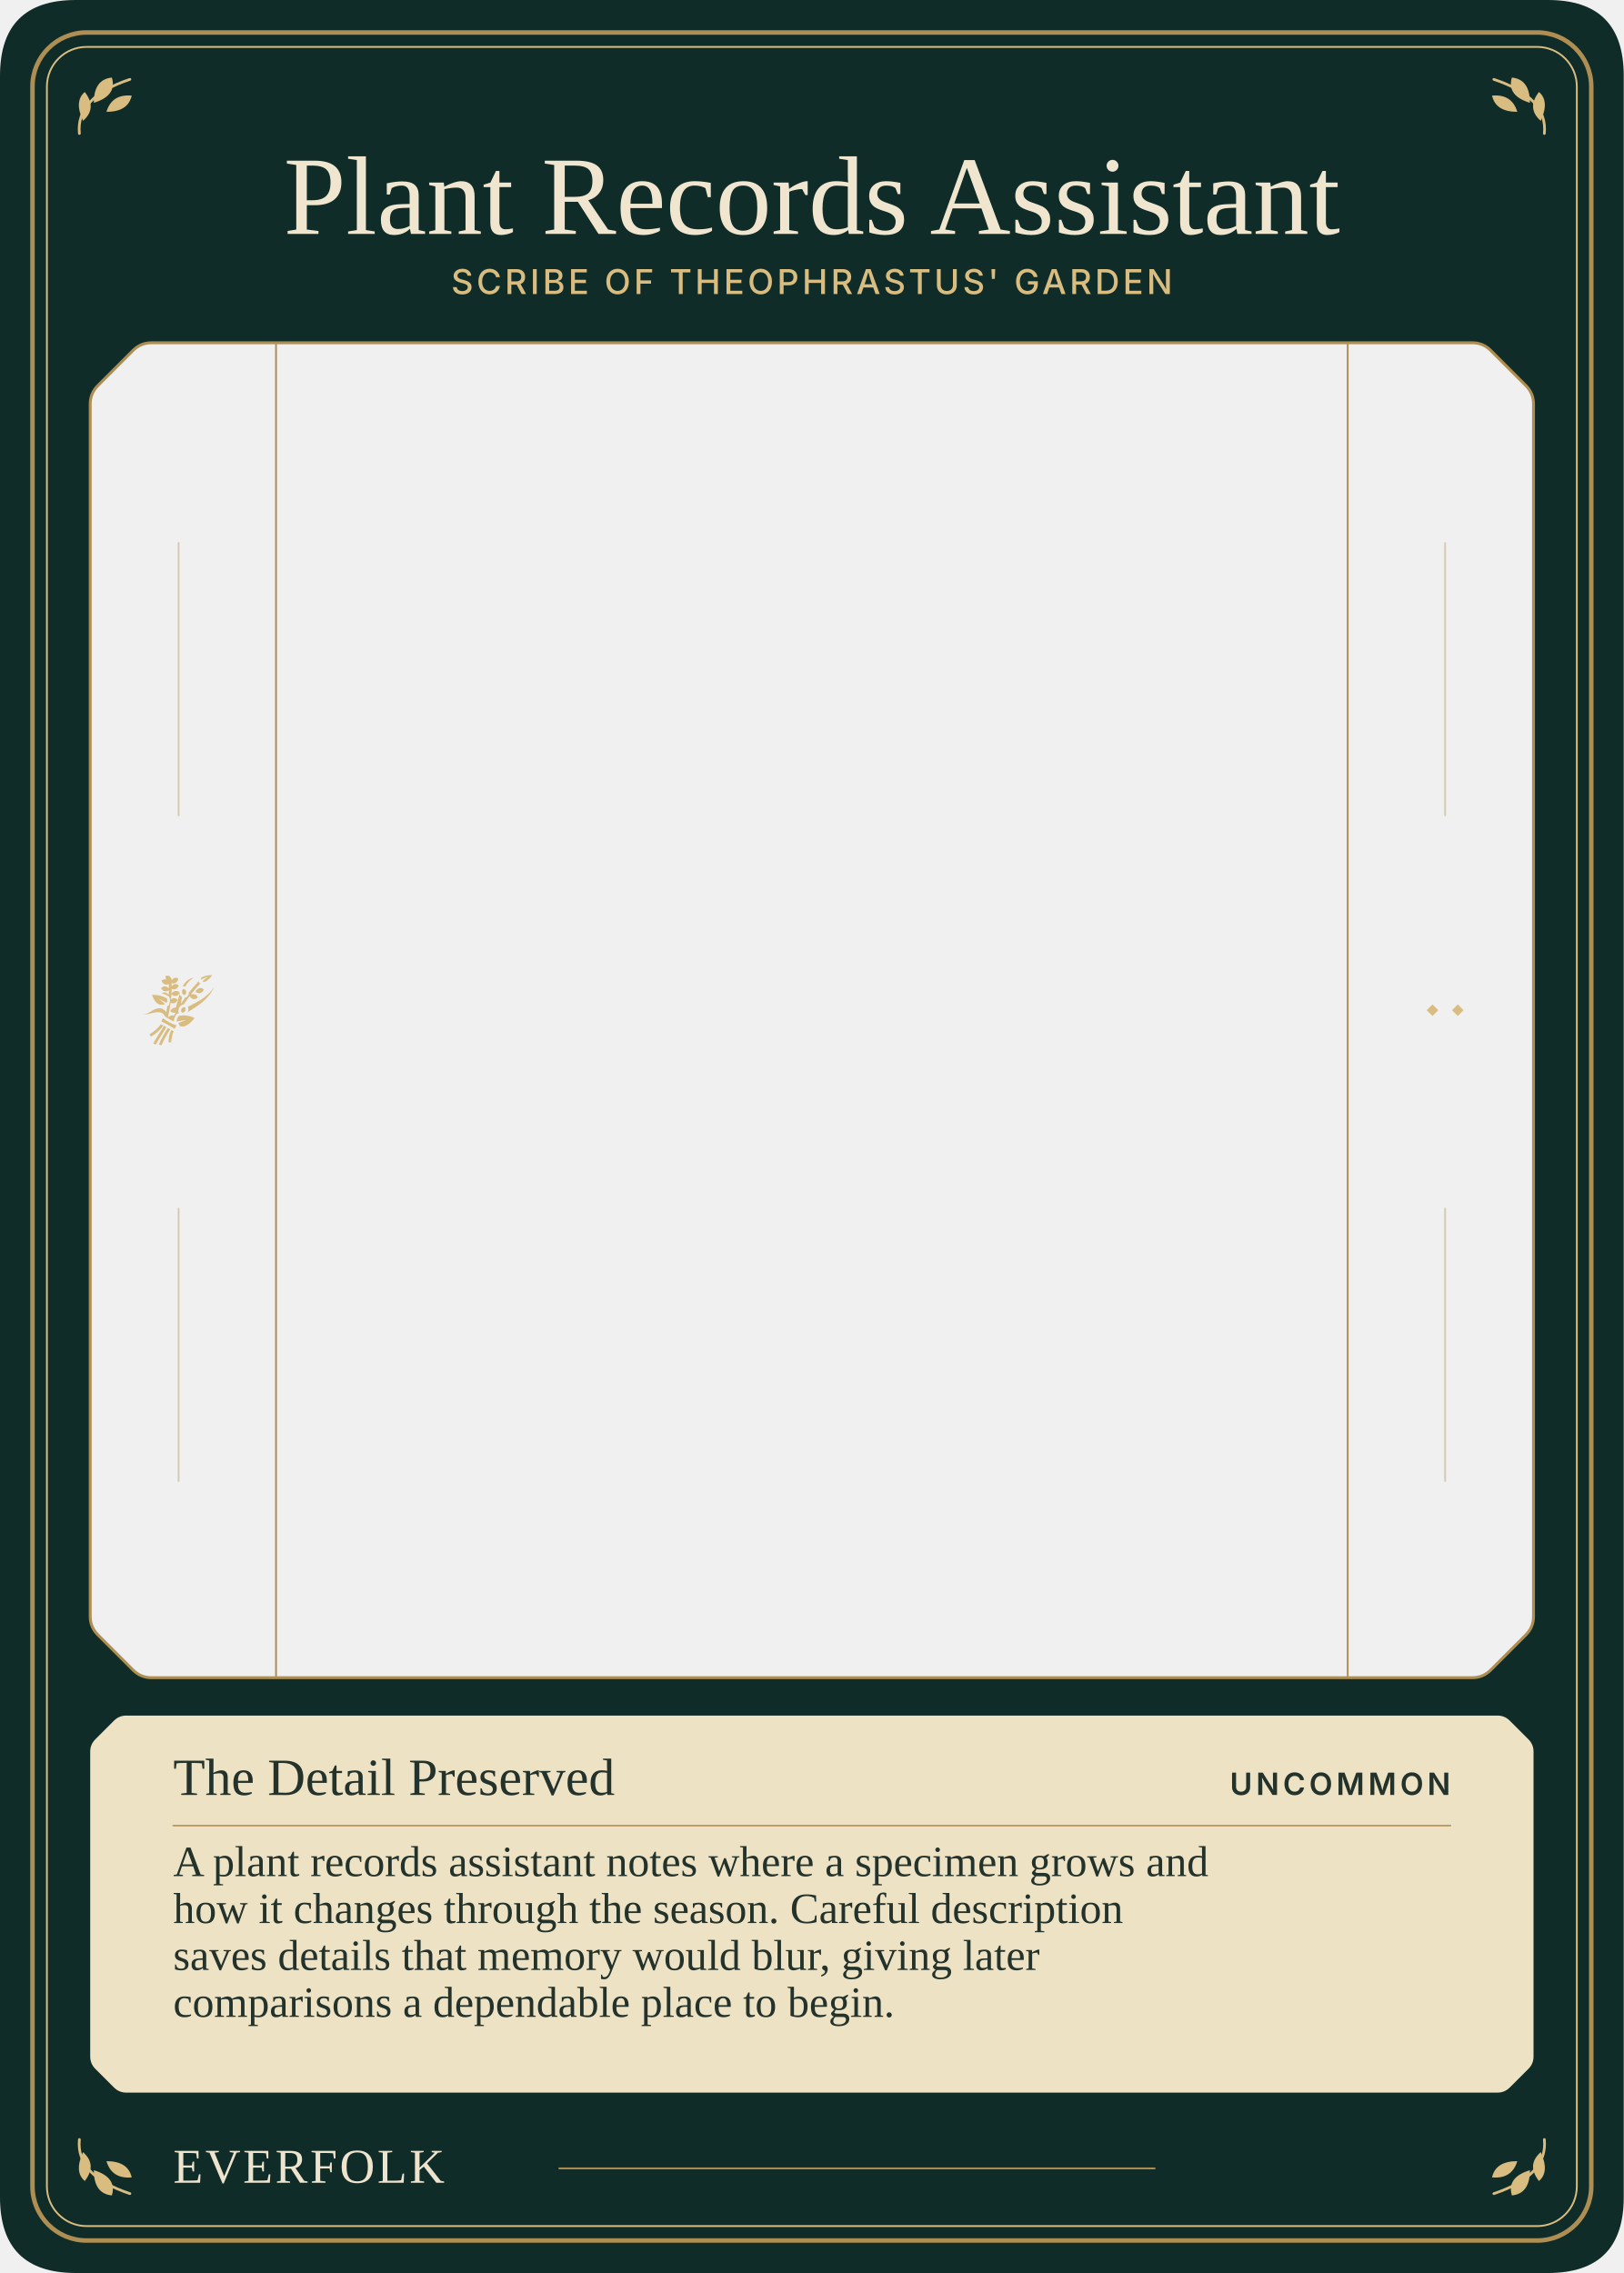
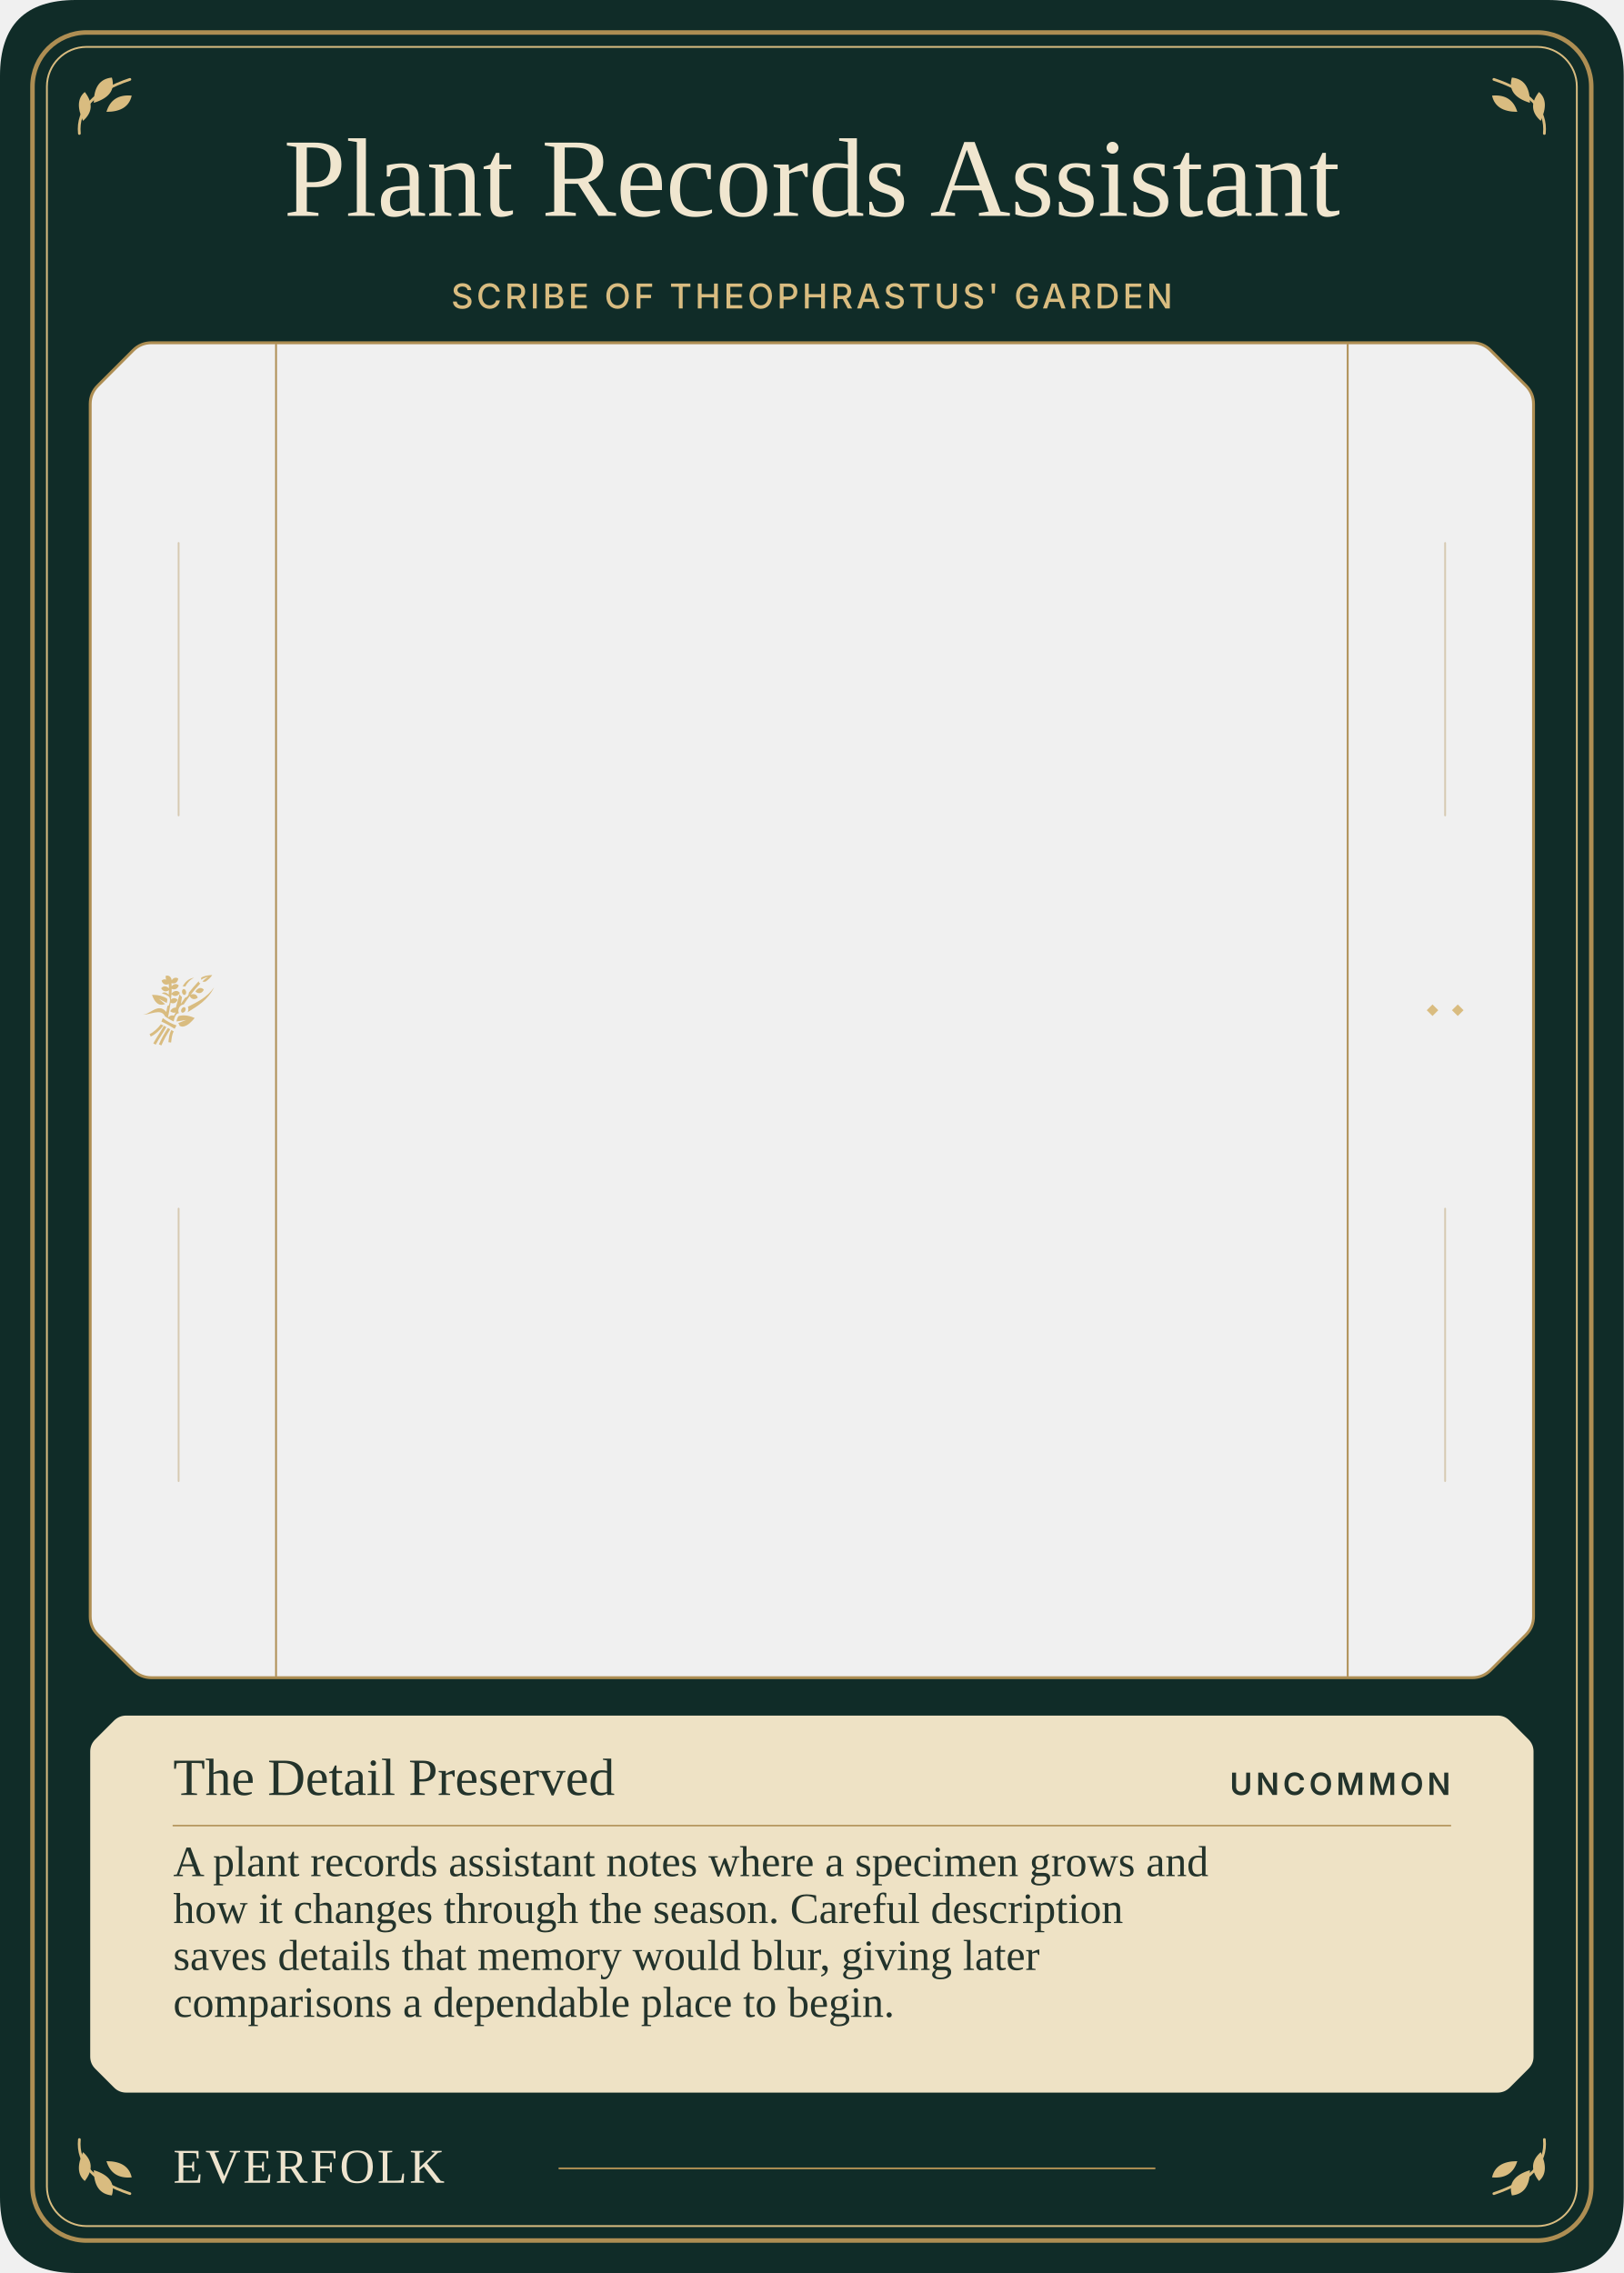
<svg xmlns="http://www.w3.org/2000/svg" width="900" height="1260" viewBox="0 0 900 1260">
  <defs>
    <clipPath id="Card_clip">
      <rect x="0" y="0" width="900" height="1260" rx="42" fill="white" stroke="none" stroke-width="1" />
    </clipPath>
    <clipPath id="Art_clip">
      <path d="M73.757 194.243Q78 190 84 190L816 190Q822 190 826.243 194.243L845.757 213.757Q850 218 850 224L850 896Q850 902 845.757 906.243L826.243 925.757Q822 930 816 930L84 930Q78 930 73.757 925.757L54.243 906.243Q50 902 50 896L50 224Q50 218 54.243 213.757Z" fill="white" stroke="none" stroke-width="1" stroke-linejoin="round" stroke-linecap="round" />
    </clipPath>
    <linearGradient id="Legend_top" x1="0" y1="0" x2="0" y2="240" gradientUnits="userSpaceOnUse">
      <stop offset="0" stop-color="#07110f" stop-opacity=".7" />
      <stop offset="1" stop-color="#07110f" stop-opacity="0" />
    </linearGradient>
    <linearGradient id="Legend_bottom" x1="0" y1="920" x2="0" y2="1260" gradientUnits="userSpaceOnUse">
      <stop offset="0" stop-color="#07110f" stop-opacity="0" />
      <stop offset=".25" stop-color="#07110f" stop-opacity=".78" />
      <stop offset="1" stop-color="#07110f" stop-opacity=".96" />
    </linearGradient>
    <radialGradient id="Aura">
      <stop offset="0" stop-color="#ffd56d" stop-opacity=".42" />
      <stop offset=".58" stop-color="#dbab44" stop-opacity=".13" />
      <stop offset="1" stop-color="#dbab44" stop-opacity="0" />
    </radialGradient>
    <linearGradient id="Gold" x1="0" y1="0" x2="0" y2="1">
      <stop offset="0" stop-color="#fff1bf" />
      <stop offset=".5" stop-color="#d8ac57" />
      <stop offset="1" stop-color="#ffdf8a" />
    </linearGradient>
  </defs>
  <g id="Standard_frame" data-name="UNCOMMON / antique bronze, paired rules, leaf corners">
    <path d="M42 0H858Q900 0 900 42V1218Q900 1260 858 1260H42Q0 1260 0 1218V42Q0 0 42 0Z M73.757 194.243Q78 190 84 190L816 190Q822 190 826.243 194.243L845.757 213.757Q850 218 850 224L850 896Q850 902 845.757 906.243L826.243 925.757Q822 930 816 930L84 930Q78 930 73.757 925.757L54.243 906.243Q50 902 50 896L50 224Q50 218 54.243 213.757Z" fill="#102c28" stroke="none" stroke-width="0" stroke-linejoin="round" stroke-linecap="round" fill-rule="evenodd" />
    <rect x="18" y="18" width="864" height="1224" rx="30" fill="none" stroke="#ae8e53" stroke-width="2.5" />
    <rect x="26" y="26" width="848" height="1208" rx="22" fill="none" stroke="#d9bc80" stroke-width="1" />
    <g id="Rarity_corner_ornaments" data-name="Rarity / antique bronze, paired rules, leaf corners">
      <g transform="translate(42 42)">
        <path d="M2 32Q0 12 30 2" fill="none" stroke="#d9bc80" stroke-width="1.5" stroke-linejoin="round" stroke-linecap="round" />
        <path d="M4 25Q-1 14 5 9Q12 18 4 25ZM10 15Q10 2 20 1Q23 11 10 15ZM17 20Q29 20 31 11Q20 10 17 20Z" fill="#d9bc80" stroke="none" stroke-width="1" stroke-linejoin="round" stroke-linecap="round" />
      </g>
      <g transform="translate(858 42) scale(-1 1)">
        <path d="M2 32Q0 12 30 2" fill="none" stroke="#d9bc80" stroke-width="1.5" stroke-linejoin="round" stroke-linecap="round" />
        <path d="M4 25Q-1 14 5 9Q12 18 4 25ZM10 15Q10 2 20 1Q23 11 10 15ZM17 20Q29 20 31 11Q20 10 17 20Z" fill="#d9bc80" stroke="none" stroke-width="1" stroke-linejoin="round" stroke-linecap="round" />
      </g>
      <g transform="translate(42 1218) scale(1 -1)">
        <path d="M2 32Q0 12 30 2" fill="none" stroke="#d9bc80" stroke-width="1.5" stroke-linejoin="round" stroke-linecap="round" />
        <path d="M4 25Q-1 14 5 9Q12 18 4 25ZM10 15Q10 2 20 1Q23 11 10 15ZM17 20Q29 20 31 11Q20 10 17 20Z" fill="#d9bc80" stroke="none" stroke-width="1" stroke-linejoin="round" stroke-linecap="round" />
      </g>
      <g transform="translate(858 1218) scale(-1 -1)">
        <path d="M2 32Q0 12 30 2" fill="none" stroke="#d9bc80" stroke-width="1.5" stroke-linejoin="round" stroke-linecap="round" />
        <path d="M4 25Q-1 14 5 9Q12 18 4 25ZM10 15Q10 2 20 1Q23 11 10 15ZM17 20Q29 20 31 11Q20 10 17 20Z" fill="#d9bc80" stroke="none" stroke-width="1" stroke-linejoin="round" stroke-linecap="round" />
      </g>
    </g>
    <path d="M73.757 194.243Q78 190 84 190L816 190Q822 190 826.243 194.243L845.757 213.757Q850 218 850 224L850 896Q850 902 845.757 906.243L826.243 925.757Q822 930 816 930L84 930Q78 930 73.757 925.757L54.243 906.243Q50 902 50 896L50 224Q50 218 54.243 213.757Z" fill="none" stroke="#ae8e53" stroke-width="1.6" stroke-linejoin="round" stroke-linecap="round" />
    <path d="M63.172 953.828Q66 951 70 951L830 951Q834 951 836.828 953.828L847.172 964.172Q850 967 850 971L850 1140Q850 1144 847.172 1146.828L836.828 1157.172Q834 1160 830 1160L70 1160Q66 1160 63.172 1157.172L52.828 1146.828Q50 1144 50 1140L50 971Q50 967 52.828 964.172Z" fill="#eee2c5" stroke="none" stroke-width="1" stroke-linejoin="round" stroke-linecap="round" />
    <path d="M96 1012L804 1012" fill="none" stroke="#ae8e53" stroke-width="0.8" stroke-linejoin="round" stroke-linecap="round" />
    <path d="M153 191L153 929" fill="none" stroke="#ae8e53" stroke-width="1" stroke-linejoin="round" stroke-linecap="round" />
    <path d="M747 191L747 929" fill="none" stroke="#ae8e53" stroke-width="1" stroke-linejoin="round" stroke-linecap="round" />
  </g>
  <g id="Portrait_inlay_ornaments" data-name="Portrait inlay / rank and figure emblems">
    <path d="M99 301L99 452" fill="none" stroke="#ae8e53" stroke-width="1" stroke-linejoin="round" stroke-linecap="round" opacity=".4" />
    <path d="M99 670L99 821" fill="none" stroke="#ae8e53" stroke-width="1" stroke-linejoin="round" stroke-linecap="round" opacity=".4" />
    <path d="M801 301L801 452" fill="none" stroke="#ae8e53" stroke-width="1" stroke-linejoin="round" stroke-linecap="round" opacity=".4" />
    <path d="M801 670L801 821" fill="none" stroke="#ae8e53" stroke-width="1" stroke-linejoin="round" stroke-linecap="round" opacity=".4" />
    <g id="Emblem_theophrastus" data-name="Figure emblem / theophrastus" transform="translate(77.5 538.5) scale(0.08398438)">
      <g fill="#d9bc80" transform="translate(0 0)">
        <path fill="#d9bc80" d="M478 23.74c-11.3.28-23.5 1.47-34.9 3.67-16 3.08-30.4 8.33-37.9 13.88-.7 2.21-.9 5.24-.8 7.29 0 2.1.3 4.38.7 6.68 13.3-9.91 29.6-15.59 46.1-20.96-14.3 10.07-26.6 20.65-38.2 31.49 8.1 3.57 17.7 3.62 23.9-.77h.1c13.4-9.64 31.3-25.76 41-41.25zm-297.9 3.59c-2.7 0-5.6.3-8.6.97-2 9.79-.8 18.7 2.9 25.79-9-3.54-19.8-2.95-30.8 6.26 6.7 22.83 26.9 33 47.7 22.69.6 9.44.9 18.96.9 28.46-6.5-7.1-17.2-13.55-28.3-13.25-7.8.3-15.9 3.85-23 12.85 11.2 21 33 26.8 51.2 12.6-.2 10.3-.7 20.6-1.5 31-6.1-8.4-17-16.4-29.1-16.3-5.4.1-11 1.8-16.6 5.8 16 4.5 30.6 10.9 43.7 19.5 4.9 3.1 7.4 7.9 8.8 12.6 1.3 4.7 1.6 9.6 1.5 14.6-.4 10.2-2.8 20.9-6.4 30l-1.3 3-2.9 1.5c-2 1.1-4.3 2.2-6.5 3.3-2.1 12.8-4.4 25.7-6.9 38.7-14.8-18-29.7-24.6-44.4-24.7-37.59-.4-74.36 41.2-108.68 41.9 46.47 3.3 118.78-44.1 143.98 11.6 18.7 13.9 37.9 25.2 57.5 33.8 1.6-9.4 4.2-19.3 7.8-28.1 2.3-5.6 4.9-10.8 8.2-15.2 3.3-4.4 7.3-8.4 13.4-9.9 1.7-.5 3.5-.9 5.2-1.3-5.4-10.5-4.7-24.6 1.7-36.4 6.5-12.1 18.3-20.5 30.4-21.4 12.4-18.9 25.4-37.3 39.1-55.4 10.6 22.5 34 26.6 53.3 10.9-4.9-18.1-18-23.8-30.5-23.5-5.6.1-11.1 1.5-15.8 3.5 19.7-25.5 40.8-50 63.4-73.76-8.2-3.62-8.8-6.35-10.9-14.61-23 23.99-44.5 48.97-64.6 74.67-.5 15.9-9.5 30.2-24.7 33.2h-.2C289.4 186.3 280 200 271 214c2.3-14.9 4.6-30.2 7.4-45.4-7-4.4-12.6-11.8-15.7-20.4-9.5 30.5-16.3 62.9-25.1 90.9-1.2-.2-2.5-.3-3.7-.3-15.8-.1-29.7 13.6-33.3 23.9 12.1 10.4 25.4 12.4 36.3 7.6-4.1 7.3-8.3 14.7-12.3 22.1-3.6-1.6-7.3-2.4-10.8-2.4-11.4-.1-21.8 7.1-28.1 14.9 6.9-32.8 13.1-65.6 17.6-98.3 18.4 9.3 37.5 1.1 46-19.6-7.2-7.5-14.8-10.5-22-10.6-7.9-.1-15.4 3.4-21.3 8.1 1.3-11.3 2.3-22.6 3-33.9 18.8 18.5 43.1 13.5 55.1-9.1-7.1-9-15.2-12.5-23-12.8-13.6-.4-26.4 9.3-31.9 18.1.6-10.7 1-21.3 1-31.9 20.5 9.6 40.2-.6 46.8-23.2-7.2-6.03-14.3-8.36-20.8-8.26-10.8.16-20.2 6.95-26.2 14.71-.2-7.05-.6-14.1-1.1-21.13 23.4 7.71 42.3-6.26 44.5-30.81-19.8-10.93-35-.74-42.9 11.84-1.8-14.09-11-30.7-30.4-30.72zm178 13.92c-36.8 5.82-59.7 28.28-75.7 58l2.4-.6c5.3-1 10.4-.5 15 1.2 12.2-23.81 30.2-44.39 58.3-58.6zM490.2 105c-47.4 67.9-110.8 96.8-173.1 128.2 5.3 10.5 4.6 24.3-1.7 36v.1c65.8-40.8 132.8-79.5 174.8-164.3zm-89.7 4.4c-15.8-.2-29.7 13.7-33.3 23.9 20.9 18 45.3 10.9 55.3-13.3-7.2-7.5-14.8-10.5-22-10.6zm-111 6.8c-.4.1-.8.1-1.2.2-6.3 1.2-12 10.1-9.7 21.9 2.3 11.8 11 18 17.2 16.7 6.3-1.2 12-10.1 9.7-21.9-2.2-11.1-9.8-17.2-16-16.9zM84.98 154.4c-1.49 0-3.08.1-4.59.1 9.39 25.3 19.49 46.9 40.81 59.9h.1c14.2 9 31.2 6.5 45.9.9l-42.4-35.1 52.9 28c1.5-8.9 6.7-20.8 1.3-29.3h-.1v-.1c-24.5-15.9-55.3-24.1-93.92-24.4zm206.92 81.3c-5.5.2-12.2 4-16.5 11.9-5.7 10.6-2.9 20.9 2.7 23.9 8.6 3.7 18.2-5 21.4-10.8 5.7-10.6 2.9-20.8-2.7-23.9-1.4-.8-3.1-1.1-4.9-1.1zm-3.1 54.3c-1.5 0-3.1 0-4.6.1-9.2.4-18.2 1.8-27 4.1h-.1c.1 0-1.5.7-3.4 3.3-1.9 2.6-4.1 6.5-5.9 11.2-2.7 6.5-4.8 14.3-6.2 21.6l64-10.1-51.9 20.6c5.4 8 6.9 11.3 8.2 17.2 8.3 5.3 17.1 7.7 28.2 5 27.6-6.5 49.3-29 72-55.5-26-11.9-50.2-17.7-73.3-17.5zm-137.2 17.9l-9 22.9c32.7 14.4 60.6 31.1 87.3 47.9l12.5-22.6c-31.9-9.8-62-26.3-90.8-48.2zm-12.6 41c-20.9 27.3-46.01 51-74.71 64.9l7.88 16.2c33.33-16.2 60.93-43.1 83.53-73.2-5.4-2.7-11-5.4-16.7-7.9zm20.3 9.7c-23.6 42.1-46.3 72.1-70.35 116.1l15.85 8.6c23.4-42.9 46-73 70.5-116.3-5.2-2.8-10.6-5.6-16-8.4zm26.2 14.2c-24.6 37.7-42.2 68.5-59.6 108.3l16.4 7.2c17.1-39 34.2-68.8 58.6-106.4-5.1-3.1-10.2-6.2-15.4-9.1zm23 13.7c-15.4 26-17.1 57-19.8 80.6l17.8 2.1c2.9-24.2 5.1-52.2 17.3-73.1z" />
      </g>
    </g>
    <g id="Rank_marks" data-name="Rarity / 2 rank marks">
      <path d="M794 556.8L797.2 560L794 563.2L790.8 560Z" fill="#d9bc80" stroke="none" stroke-width="1" stroke-linejoin="round" stroke-linecap="round" />
      <path d="M808 556.8L811.2 560L808 563.2L804.8 560Z" fill="#d9bc80" stroke="none" stroke-width="1" stroke-linejoin="round" stroke-linecap="round" />
    </g>
  </g>
  <g id="Card_text_live" data-name="Card / editable type">
-     <text id="Card_title_live" data-name="Card title live" x="450" y="129.66" font-family="Source Serif 4" font-size="62" font-weight="400" fill="#f0e6cf" text-anchor="middle">
-       <tspan x="450" y="129.66">Plant Records Assistant</tspan>
+     <text id="Card_title_live" data-name="Card title live" x="450" y="119.66" font-family="Source Serif 4" font-size="62" font-weight="400" fill="#f0e6cf" text-anchor="middle">
+       <tspan x="450" y="119.66">Plant Records Assistant</tspan>
    </text>
-     <text id="Card_subtitle_live" data-name="Card subtitle live" x="450" y="163" font-family="Inter" font-size="19" font-weight="500" fill="#d9bc80" text-anchor="middle" letter-spacing="1.75">
-       <tspan x="450" y="163">SCRIBE OF THEOPHRASTUS' GARDEN</tspan>
+     <text id="Card_subtitle_live" data-name="Card subtitle live" x="450" y="171" font-family="Inter" font-size="19" font-weight="500" fill="#d9bc80" text-anchor="middle" letter-spacing="1.75">
+       <tspan x="450" y="171">SCRIBE OF THEOPHRASTUS' GARDEN</tspan>
    </text>
    <text id="Biography_title_live" data-name="Biography title live" x="96" y="995" font-family="Source Serif 4" font-size="29" font-weight="400" fill="#23332b" text-anchor="start">
      <tspan x="96" y="995">The Detail Preserved</tspan>
    </text>
    <text id="Biography_live" data-name="Biography / editable paragraph" font-family="Source Serif 4" font-size="24" fill="#23332b">
      <tspan x="96" y="1040">A plant records assistant notes where a specimen grows and</tspan>
      <tspan x="96" y="1066">how it changes through the season. Careful description</tspan>
      <tspan x="96" y="1092">saves details that memory would blur, giving later</tspan>
      <tspan x="96" y="1118">comparisons a dependable place to begin.</tspan>
    </text>
    <text id="Rarity_live" data-name="Rarity live" x="804" y="995" font-family="Inter" font-size="17" font-weight="600" fill="#23332b" text-anchor="end" letter-spacing="2">
      <tspan x="804" y="995">UNCOMMON</tspan>
    </text>
    <text id="Everfolk_brand_live" data-name="Everfolk brand live" x="96" y="1209.972" font-family="Source Serif 4" font-size="27" font-weight="400" fill="#eee4ce" text-anchor="start" letter-spacing="1.35">
      <tspan x="96" y="1209.972">EVERFOLK</tspan>
    </text>
  </g>
  <path d="M310 1202L640 1202" fill="none" stroke="#ae8e53" stroke-width="1" stroke-linejoin="round" stroke-linecap="round" />
</svg>
